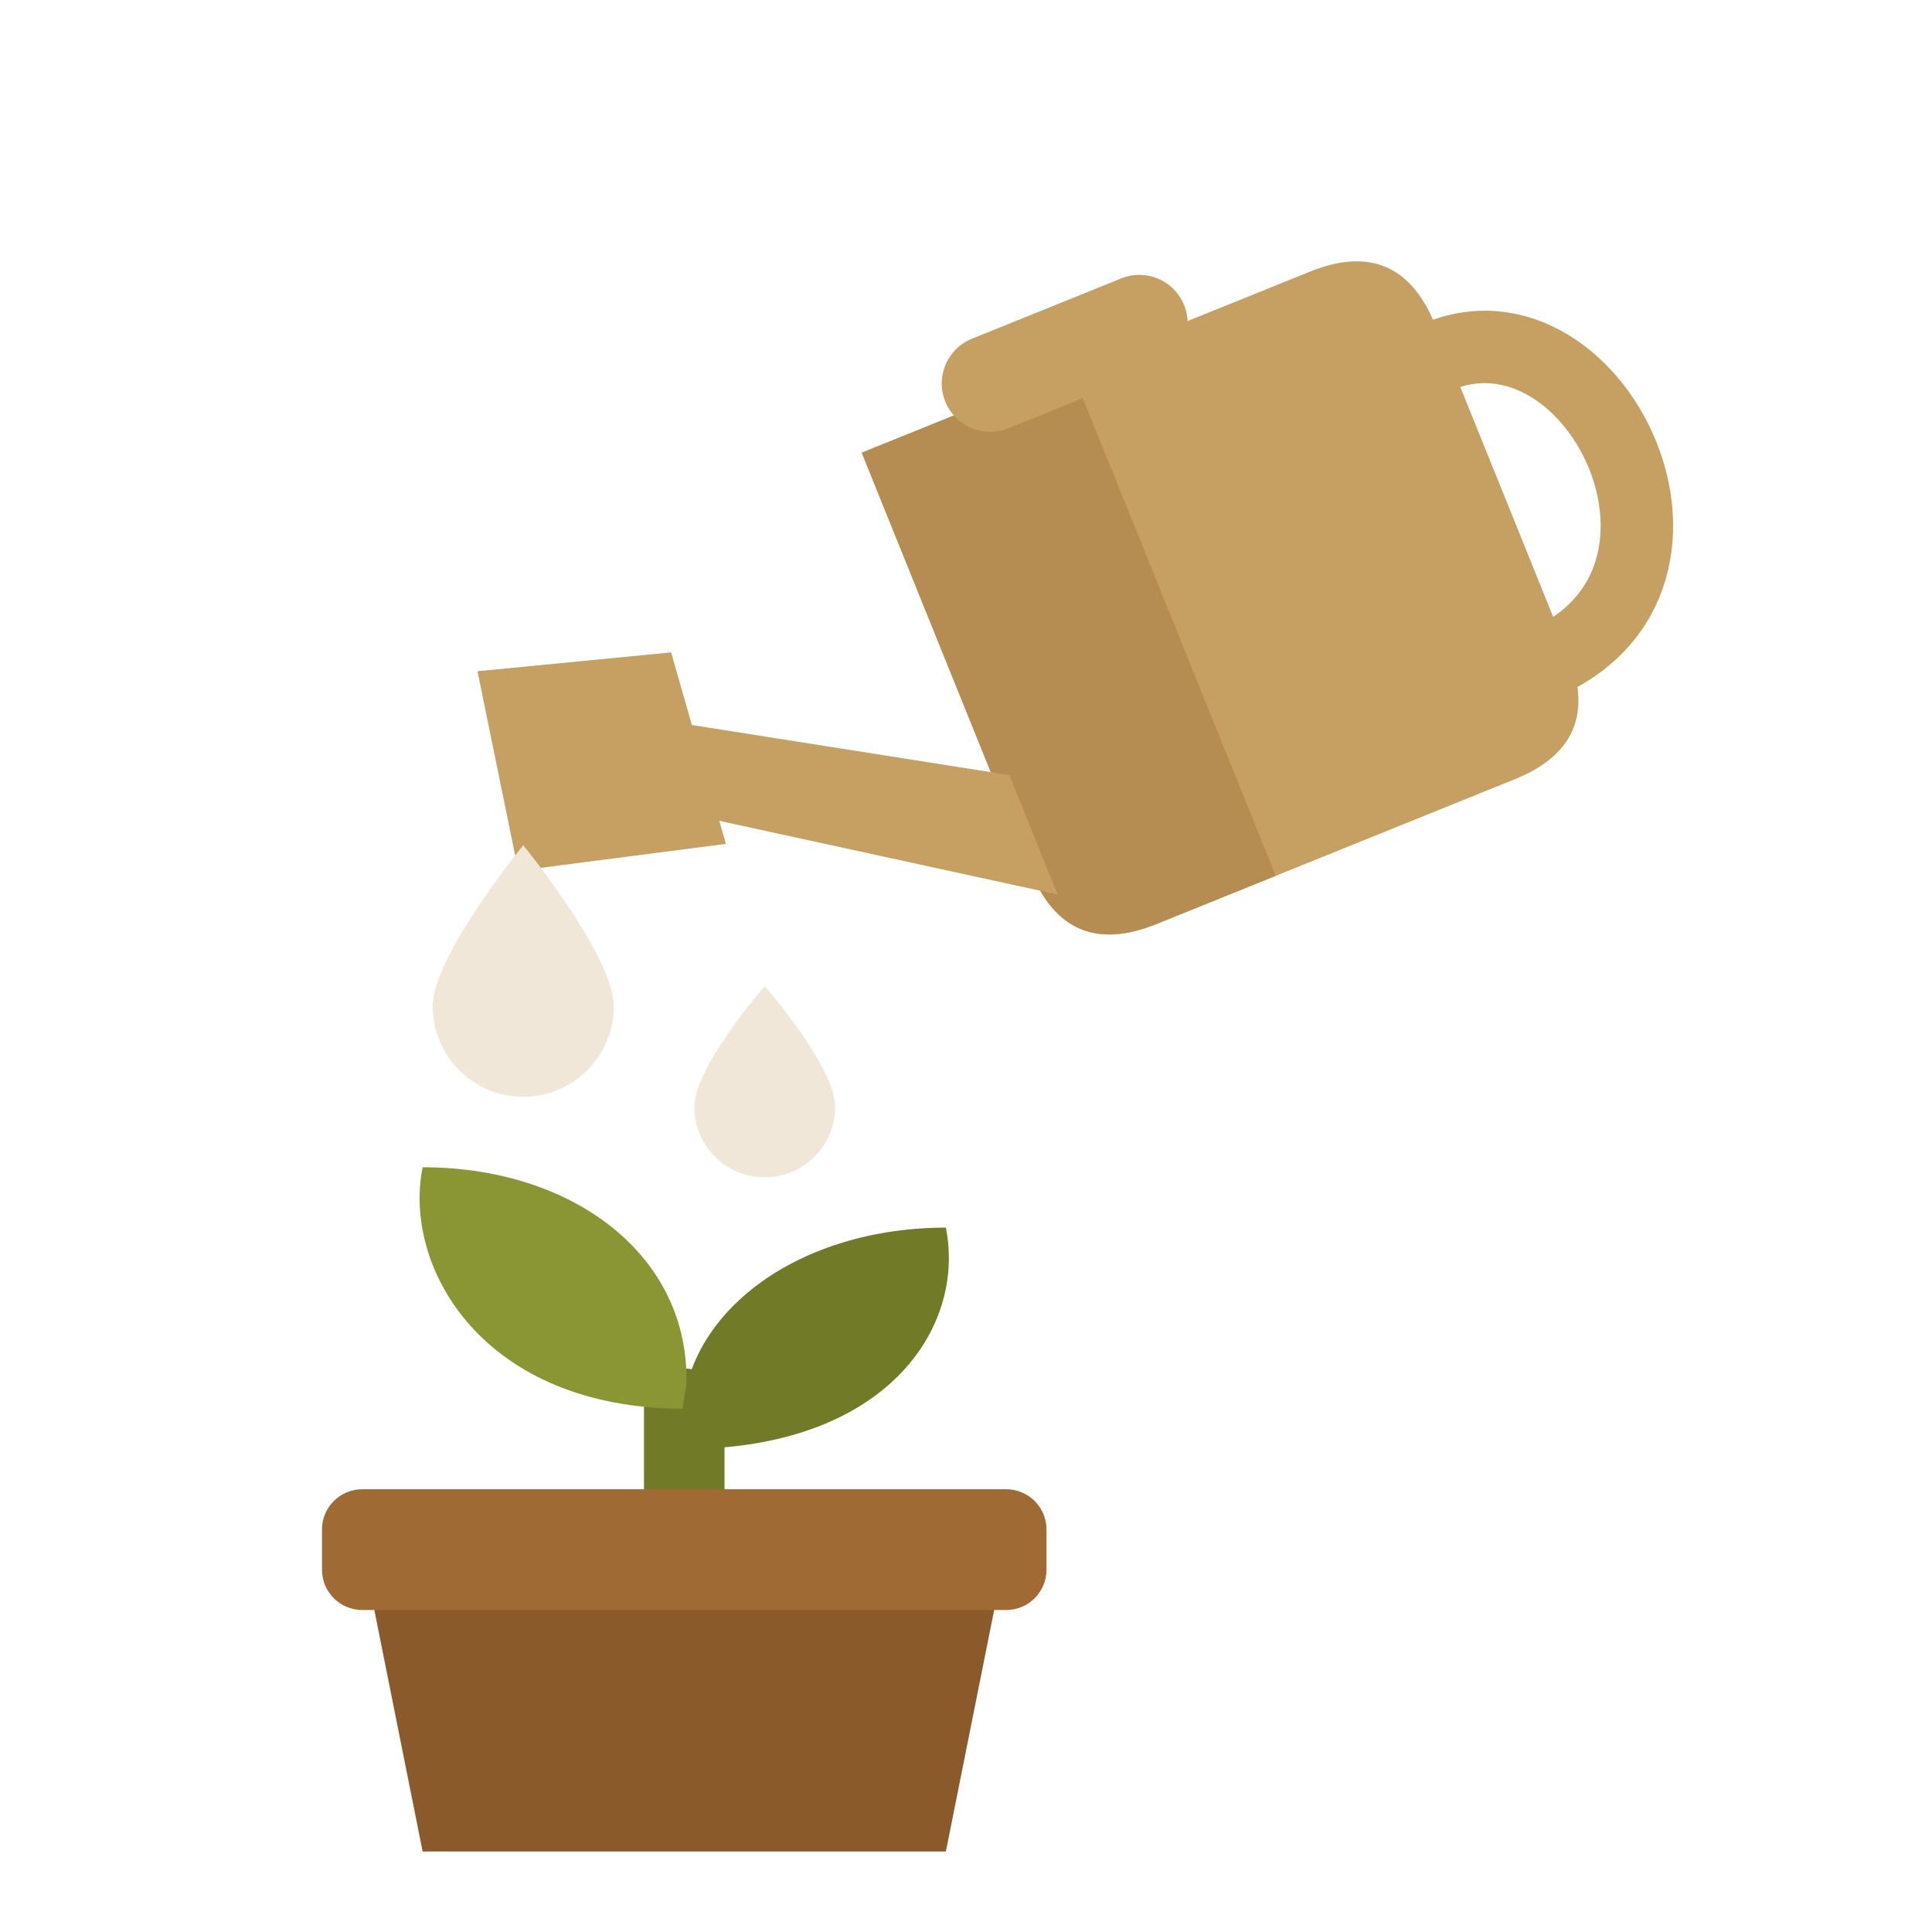
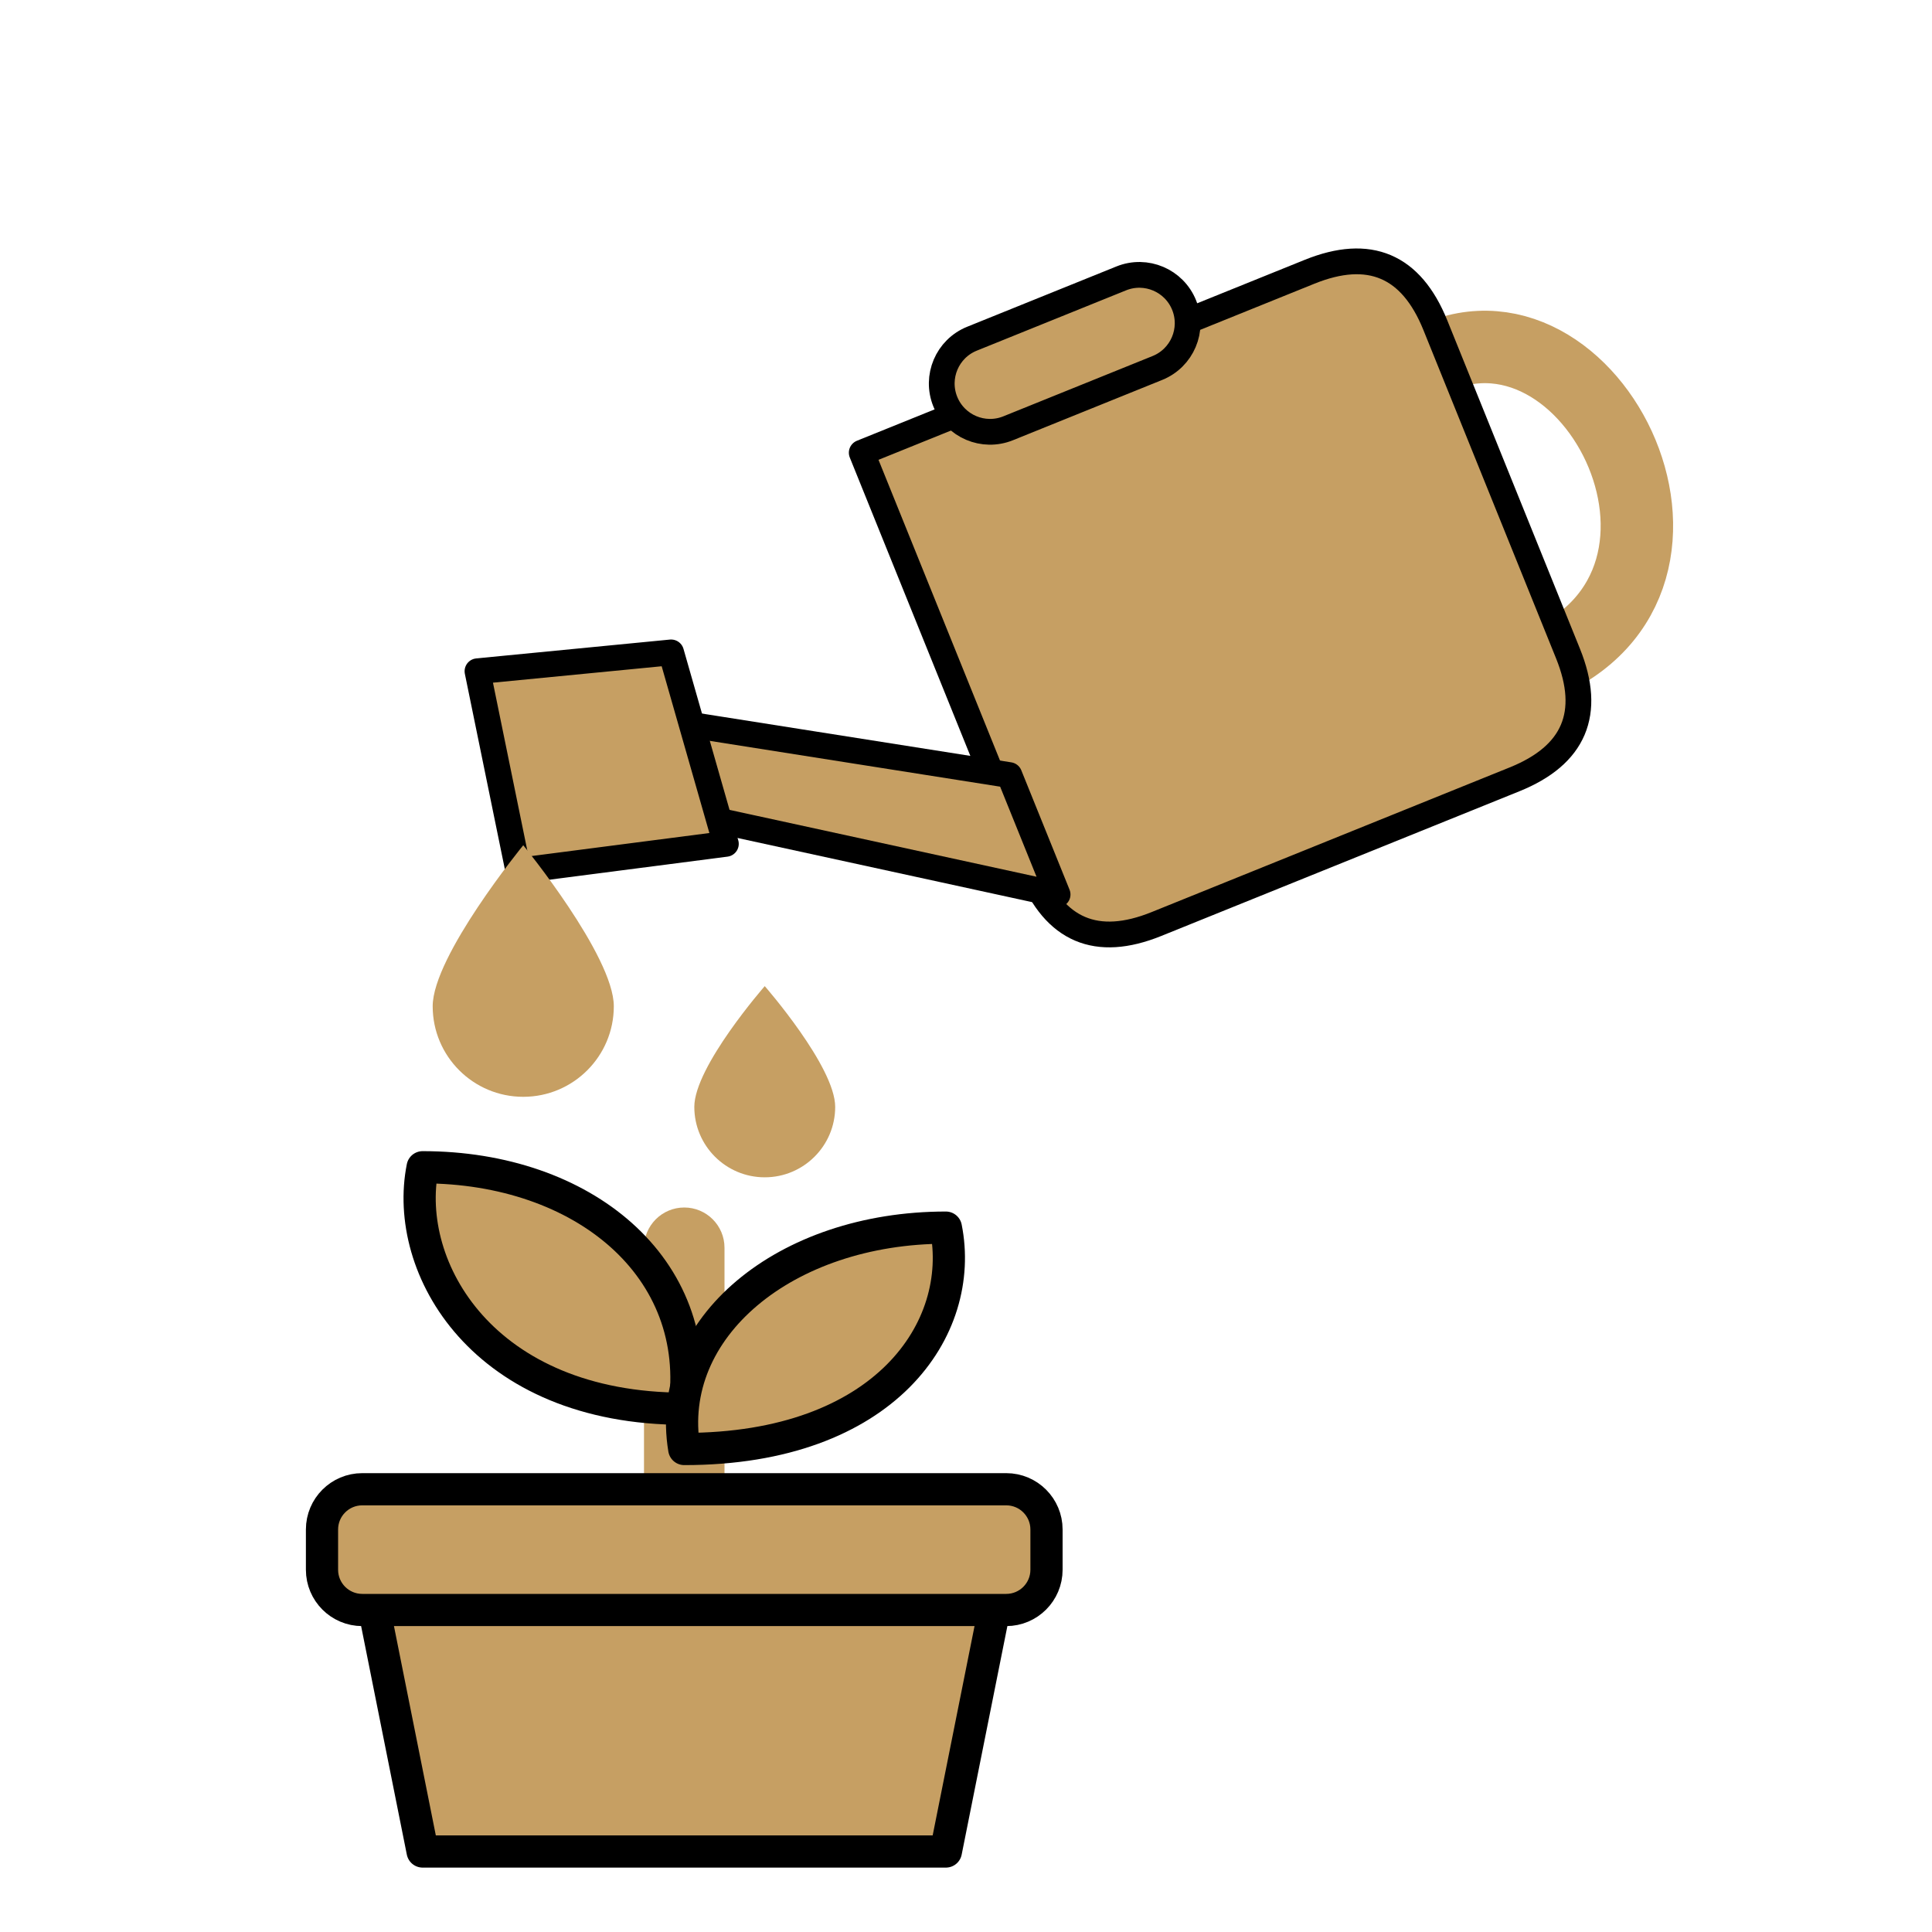
- <svg xmlns="http://www.w3.org/2000/svg" viewBox="0 0 96 96">
+ <svg xmlns="http://www.w3.org/2000/svg" viewBox="0 0 96 96" fill="#C69F63" stroke="#000" stroke-width="1.6" stroke-linejoin="round">
  <g transform="translate(4 8) scale(.8) rotate(-22 66 24)">
    <path d="M86 20 C98 18 100 40 86 40" fill="none" stroke="#C69F63" stroke-width="4.5" stroke-linecap="round" />
-     <path d="M52 12 H82 Q88 12 88 18 V40 Q88 46 82 46 H58 Q52 46 52 40 Z" fill="#C69F63" />
-     <path d="M52 12 H66 V46 H58 Q52 46 52 40 Z" fill="#B58D52" />
-     <rect x="58" y="8" width="16" height="6" rx="3" fill="#C69F63" />
-     <path d="M53 34 L33 22 L31 27 L53 42 Z" fill="#C69F63" />
-     <path d="M26 15 L37 20 L34 32 L22 27 Z" fill="#C69F63" transform="rotate(-8 30 24)" />
+     <path d="M52 12 H82 Q88 12 88 18 V40 Q88 46 82 46 H58 Q52 46 52 40 Z" />
+     <rect x="58" y="8" width="16" height="6" rx="3" />
+     <path d="M53 34 L33 22 L31 27 L53 42 Z" />
+     <path d="M26 15 L37 20 L34 32 L22 27 Z" transform="rotate(-8 30 24)" />
  </g>
-   <path d="M26 42 C26 42 21.5 47.5 21.5 50 A4.5 4.5 0 0 0 30.5 50 C30.5 47.5 26 42 26 42 Z" fill="#F0E7D8" />
-   <path d="M38 49 C38 49 34.5 53 34.5 55 A3.5 3.5 0 0 0 41.5 55 C41.5 53 38 49 38 49 Z" fill="#F0E7D8" />
-   <rect x="32" y="68" width="4" height="9" rx="2" fill="#717A27" />
-   <path d="M34 70 C24 70 20 63 21 58 C29 58 35 63 34 70 Z" fill="#8A9533" />
-   <path d="M34 72 C44 72 48 66 47 61 C39 61 33 66 34 72 Z" fill="#717A27" />
-   <path d="M18 77 H50 L47 92 H21 Z" fill="#8B5A2B" />
-   <rect x="16" y="74" width="36" height="6" rx="2" fill="#A06A35" />
+   <path d="M26 42 C26 42 21.5 47.5 21.5 50 A4.5 4.5 0 0 0 30.5 50 C30.5 47.5 26 42 26 42 Z" stroke="none" />
+   <path d="M38 49 C38 49 34.5 53 34.5 55 A3.5 3.5 0 0 0 41.5 55 C41.5 53 38 49 38 49 Z" stroke="none" />
+   <rect x="32" y="60" width="4" height="18" rx="2" stroke="none" />
+   <path d="M34 70 C24 70 20 63 21 58 C29 58 35 63 34 70 Z" />
+   <path d="M34 72 C44 72 48 66 47 61 C39 61 33 66 34 72 Z" />
+   <path d="M18 77 H50 L47 92 H21 Z" />
+   <rect x="16" y="74" width="36" height="6" rx="2" />
</svg>
